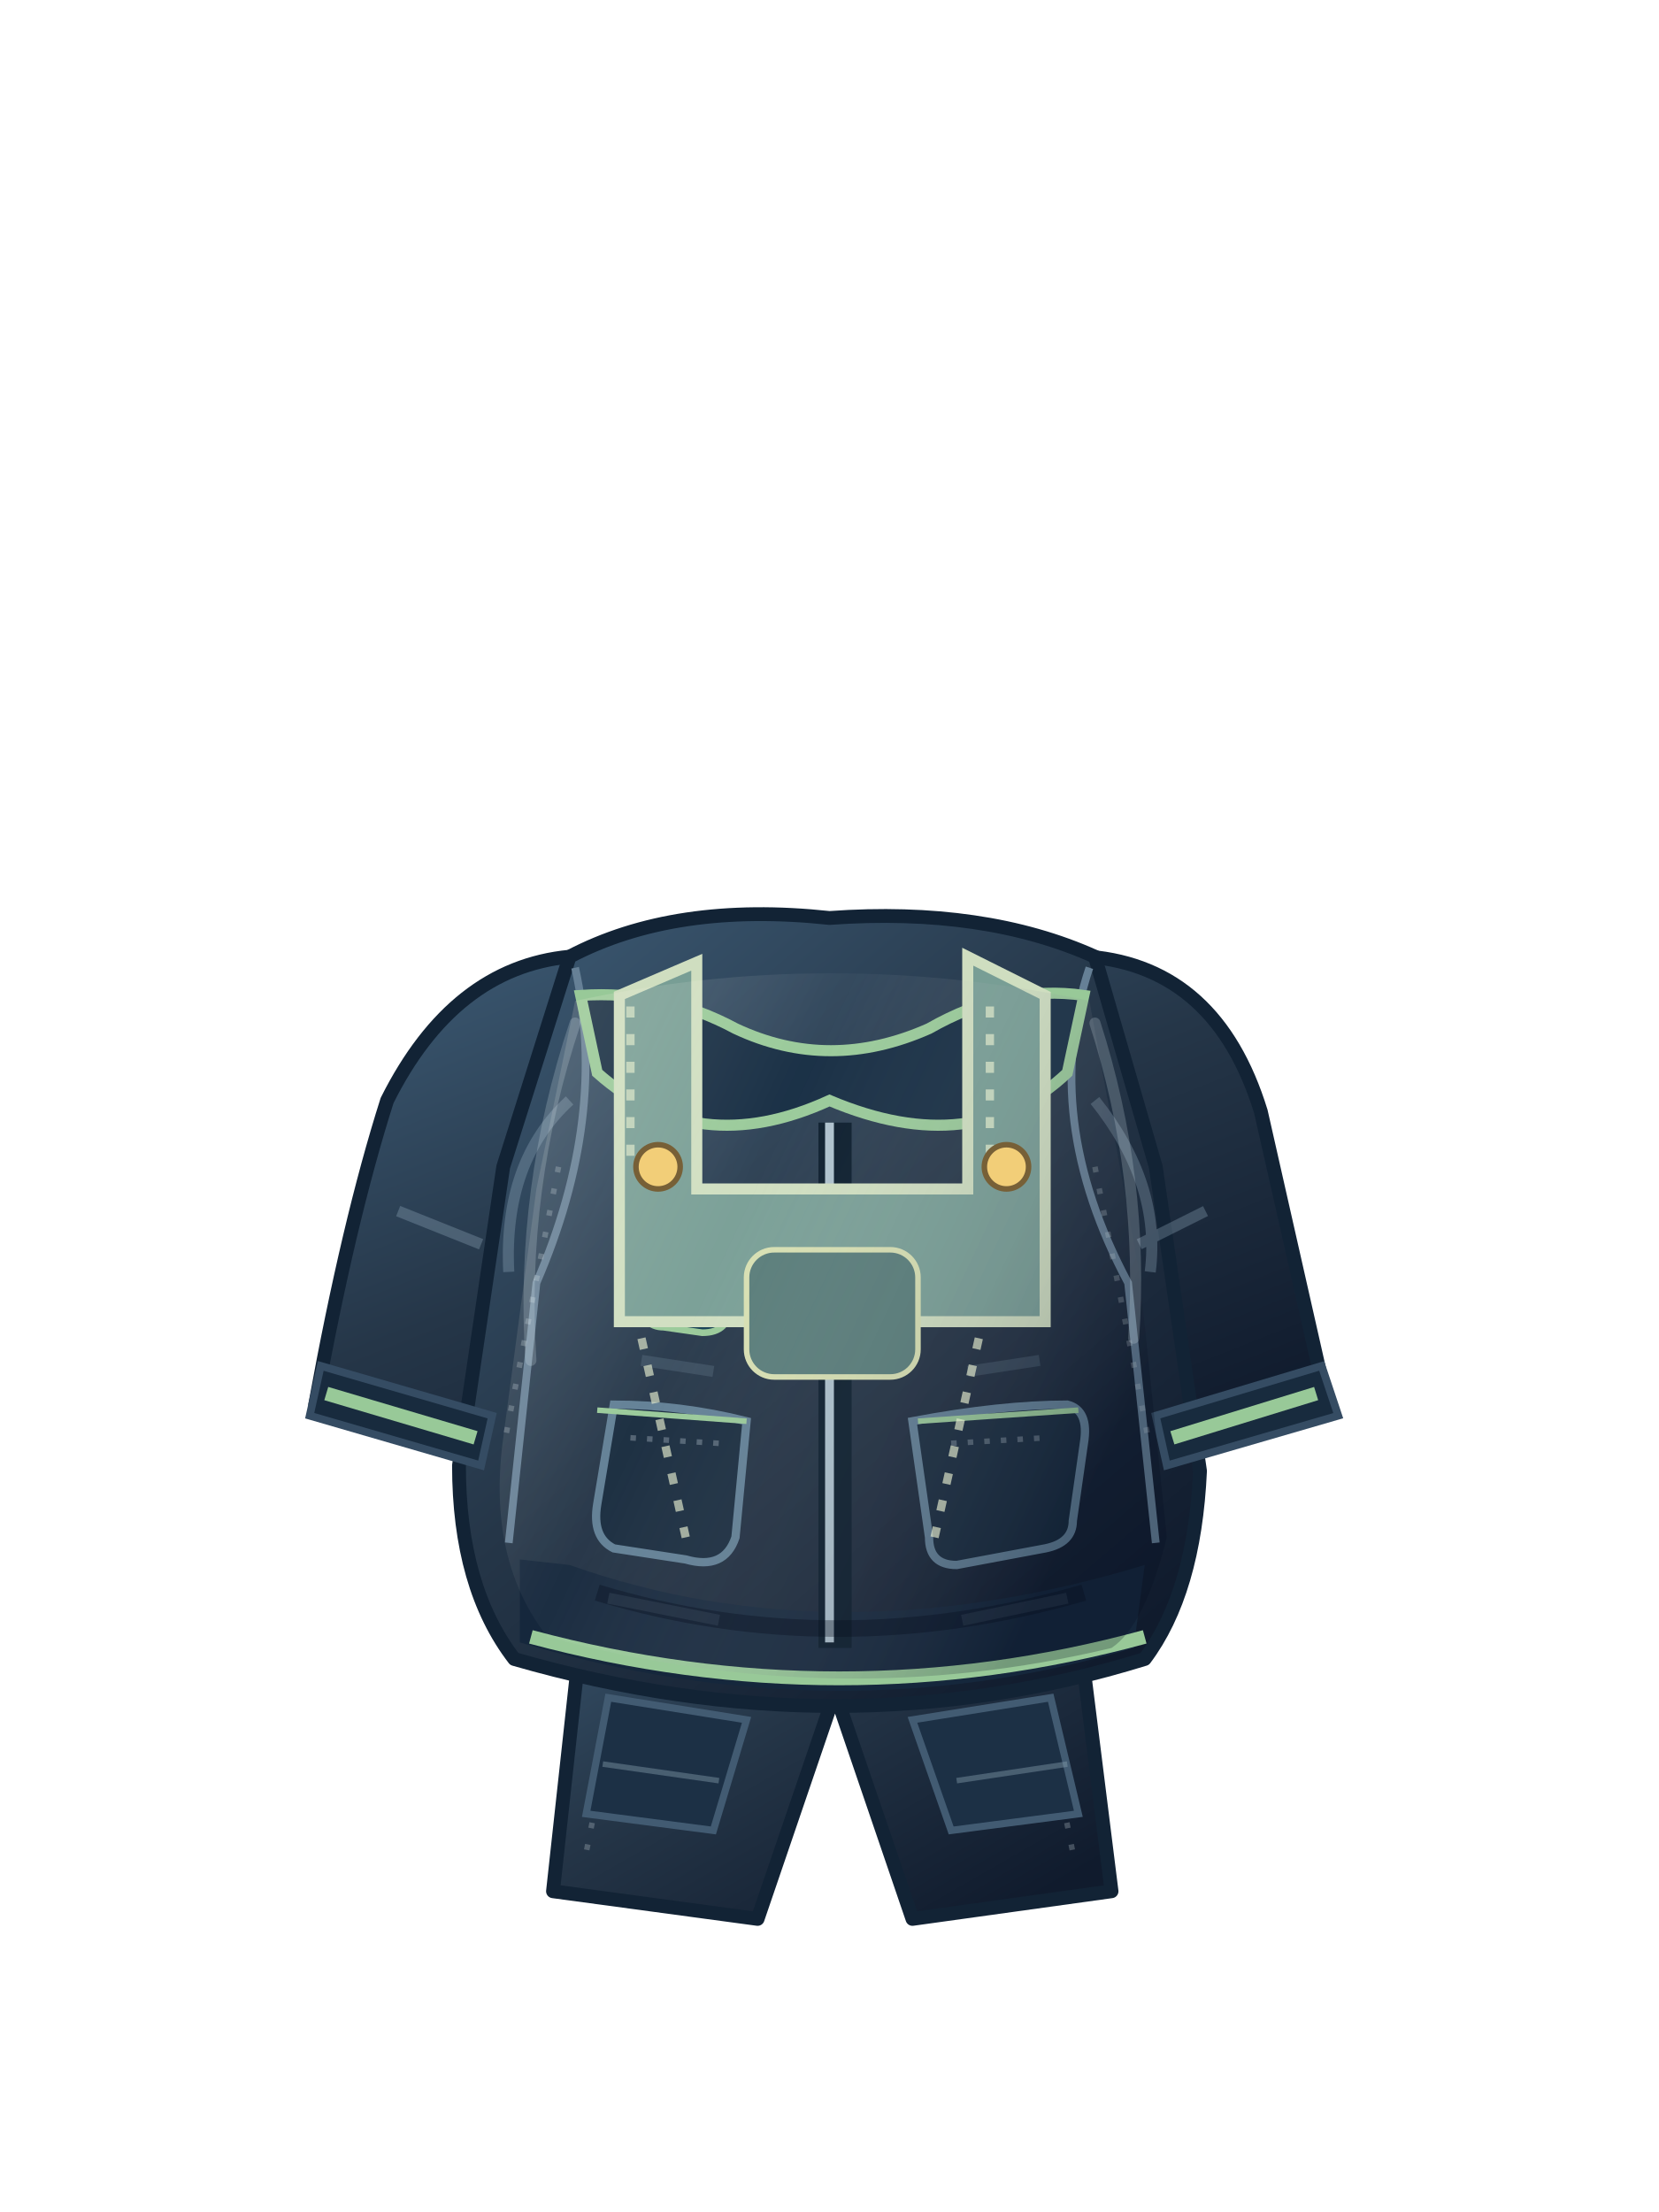
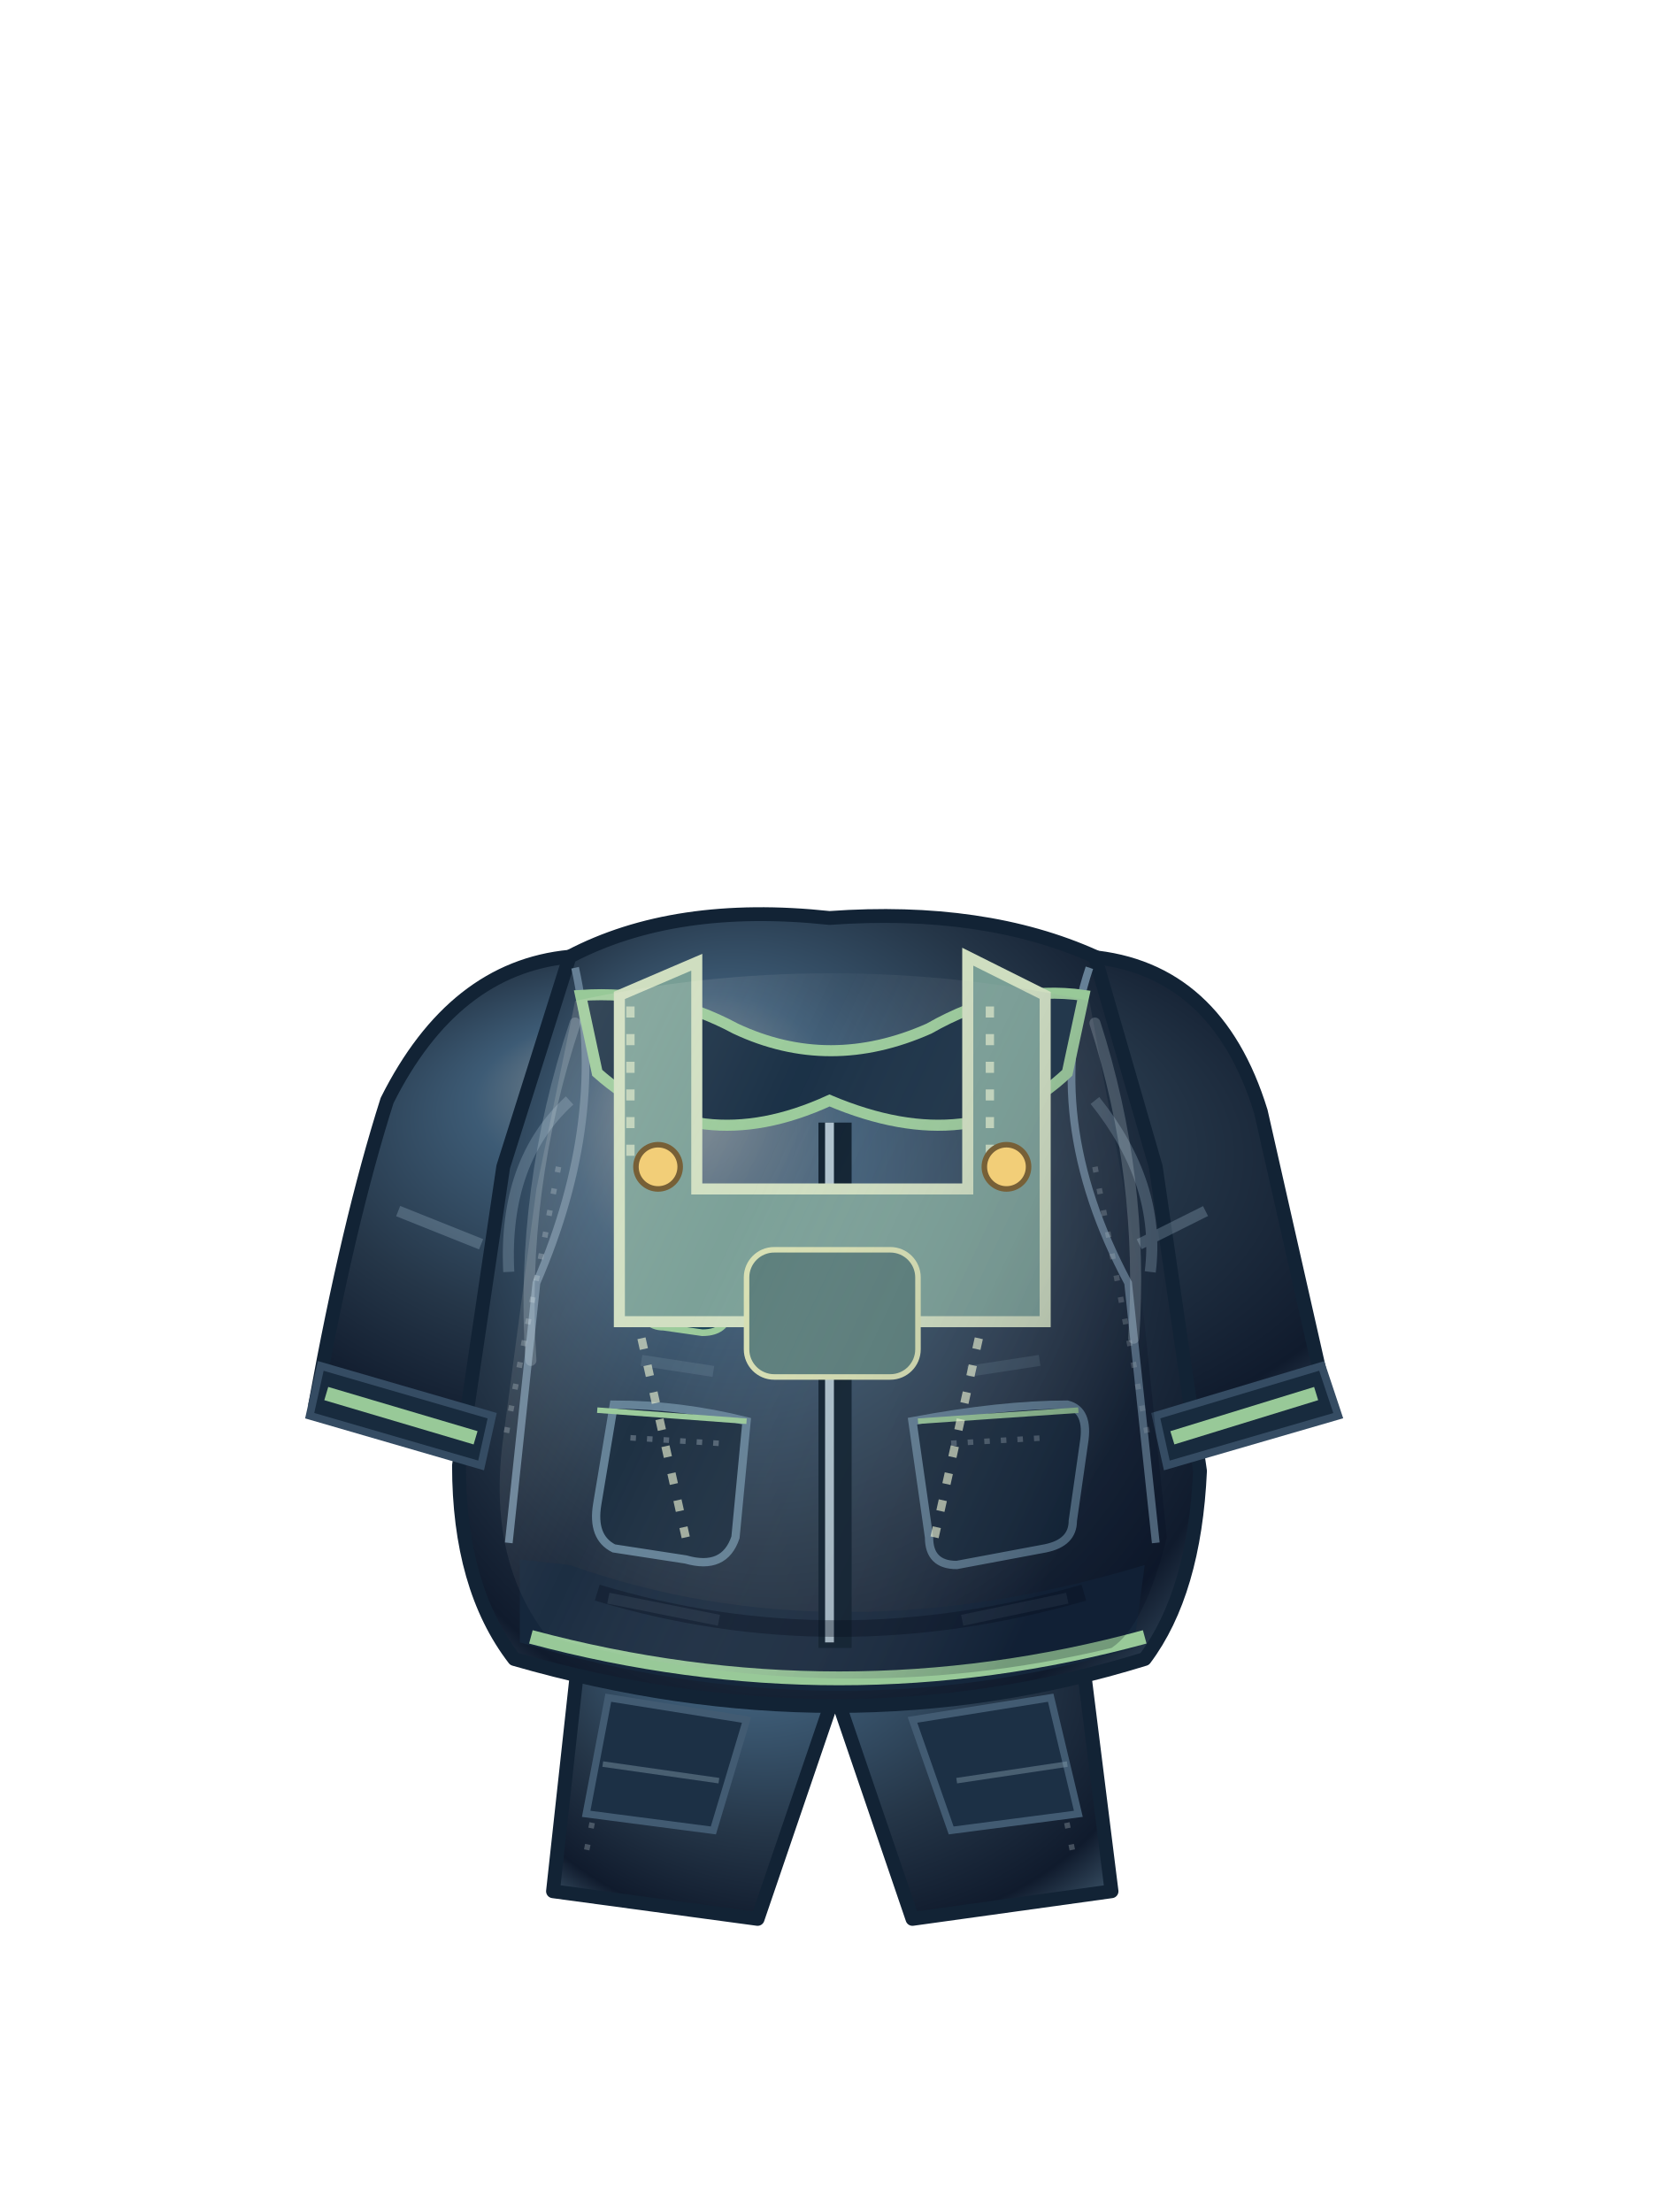
<svg xmlns="http://www.w3.org/2000/svg" viewBox="0 0 300 400">
  <defs>
    <radialGradient id="skin" cx=".32" cy=".2" r=".85">
      <stop stop-color="#eac086" />
      <stop offset=".55" stop-color="#93603e" />
      <stop offset="1" stop-color="#392b37" />
    </radialGradient>
-     <linearGradient id="cloth" x2=".8" y2="1">
-       <stop stop-color="#3d5b75" />
-       <stop offset=".5" stop-color="#253648" />
-       <stop offset="1" stop-color="#101b2d" />
-     </linearGradient>
+     <radialGradient id="cloth" cx=".49" cy=".47" fx=".29" fy=".22" r=".67">
+       <stop offset="0" stop-color="#818c93" />
+       <stop offset=".28" stop-color="#3d5b75" />
+       <stop offset=".62" stop-color="#253648" />
+       <stop offset=".9" stop-color="#101b2d" />
+       <stop offset="1" stop-color="#32475b" />
+     </radialGradient>
    <linearGradient id="metal" x2=".75" y2="1">
      <stop stop-color="#dce6e9" />
      <stop offset=".3" stop-color="#7e98ac" />
      <stop offset=".48" stop-color="#e1e9eb" />
      <stop offset=".55" stop-color="#496477" />
      <stop offset="1" stop-color="#192c40" />
    </linearGradient>
    <linearGradient id="trim" x2="1" y2="1">
      <stop stop-color="#edfcff" />
      <stop offset=".4" stop-color="#58e4f5" />
      <stop offset="1" stop-color="#287c9f" />
    </linearGradient>
    <linearGradient id="leather" x2=".8" y2="1">
      <stop stop-color="#c59269" />
      <stop offset=".5" stop-color="#855339" />
      <stop offset="1" stop-color="#392722" />
    </linearGradient>
    <linearGradient id="hair" x2=".3" y2="1">
      <stop stop-color="#8f5a36" />
      <stop offset=".6" stop-color="#492b25" />
      <stop offset="1" stop-color="#241b22" />
    </linearGradient>
    <radialGradient id="lens" cx=".3" cy=".15">
      <stop stop-color="#84d9ef" />
      <stop offset=".6" stop-color="#153e64" />
      <stop offset="1" stop-color="#09182b" />
    </radialGradient>
  </defs>
  <g stroke="#122335" stroke-width="2.5" stroke-linejoin="round">
    <path d="M107 278Q150 271 193 278L201 342L165 347L151 306L137 347L100 342Z" fill="url(#cloth)" />
    <path d="M103 173Q82 175 70 199Q63 221 57 254L88 264L105 221ZM197 173Q220 175 228 201L240 254L210 264L194 221Z" fill="url(#cloth)" />
    <path d="M103 173Q122 163 150 166Q178 164 198 173L209 211L217 266Q216 288 207 300Q152 317 93 300Q83 287 83 265L91 211Z" fill="url(#cloth)" />
  </g>
  <path d="M104 175Q110 202 97 232L92 279M197 175Q188 202 204 232L209 279" fill="none" stroke="#668096" stroke-width="1.4" />
  <path d="M105 180Q120 179 133 186Q150 194 168 186Q182 178 196 180L193 194Q176 210 150 199Q126 210 108 194Z" fill="#142b41" stroke="#98c998" stroke-width="2" />
  <path d="M103 199Q91 210 92 230M198 199Q210 214 208 230M72 219l15 6m131-6-12 6" fill="none" stroke="#a4bdd0" opacity=".28" stroke-width="2" />
  <path d="M103 283Q151 300 207 283L205 298Q151 314 94 297L94 282Z" fill="#15273c" />
  <path d="M96 296Q152 311 207 296" fill="none" stroke="#98c998" stroke-width="2.5" />
  <path d="M151 203V298" stroke="#081a2a" stroke-width="6" />
  <path d="M150 203V297" stroke="#adc1cd" stroke-width="1.6" />
  <path d="M111 254Q123 254 135 257L133 278Q131 284 124 282L111 280Q107 278 108 272ZM165 257Q181 254 193 254Q197 255 196 261L194 275Q194 279 189 280L173 283Q168 283 168 278Z" fill="#172a3d" stroke="#607e94" stroke-width="1.5" />
  <path d="M108 255l27 2m31 0 29-2" stroke="#98c998" stroke-width="1" />
  <path d="M114 260l16 1m42 0 17-1" stroke="#b7c6cf" opacity=".35" stroke-dasharray="1 2" />
  <rect x="147" y="217" width="7" height="11" rx="2" fill="url(#metal)" stroke="#1c3347" />
  <path d="M118 216L130 218Q135 218 134 223L132 236Q132 241 127 241L120 240Q116 240 116 235L113 221Q113 216 118 216Z" fill="#123c50" stroke="#98c998" stroke-width="1.2" />
  <path d="M118 222l10 1m-9 5 7 1" stroke="#98c998" stroke-width="2" />
  <circle cx="121" cy="236" r="1.5" fill="#d8f5ff" />
  <path d="M58 247L89 256L87 265L56 256ZM209 256L239 247L242 256L211 265Z" fill="#182b3e" stroke="#354c63" stroke-width="1.4" />
  <path d="M59 252L86 260M212 260L238 252" stroke="#98c998" stroke-width="2.5" />
  <path d="M101 211L91 262M198 211L208 262M111 310L106 335M189 310L194 335" fill="none" stroke="#dce8ed" opacity=".25" stroke-dasharray="1 3" />
  <path d="M110 307L135 311L129 331L106 328ZM165 311L190 307L195 328L172 331Z" fill="#1c3045" stroke="#425b72" stroke-width="1.3" />
  <path d="M109 319l21 3m43 0 20-3" stroke="#8ca4b5" opacity=".4" />
  <path d="M116 246l13 2m46 0 13-2M110 289l20 4m44 0 19-4" stroke="#7a94a8" opacity=".22" stroke-width="2" />
  <path d="M112 180v59h77v-59l-14-7v42h-49v-41Z" fill="#789e95" stroke="#cfdec0" stroke-width="2" />
  <rect x="135" y="226" width="31" height="23" rx="5" fill="#577b78" stroke="#d7dfb1" />
  <circle cx="119" cy="211" r="3" fill="#ffe2a2" />
  <circle cx="182" cy="211" r="3" fill="#ffe2a2" />
  <defs>
    <linearGradient id="wardrobe-satin" x1="0" y1="0" x2="1" y2=".5">
      <stop stop-color="#fff2dd" stop-opacity=".19" />
      <stop offset=".42" stop-color="#fff" stop-opacity=".03" />
      <stop offset="1" stop-color="#050c20" stop-opacity=".25" />
    </linearGradient>
    <linearGradient id="wardrobe-fold">
      <stop stop-color="#fff0e1" stop-opacity=".3" />
      <stop offset=".4" stop-color="#fff" stop-opacity="0" />
      <stop offset="1" stop-color="#080c26" stop-opacity=".3" />
    </linearGradient>
  </defs>
  <g id="wardrobe-finish">
    <path d="M104 181Q150 171 197 181L206 230L211 278Q207 294 201 298Q151 310 99 296Q88 282 91 260L97 215Z" fill="url(#wardrobe-satin)" />
    <path d="M104 185Q94 215 96 246M198 185Q207 213 205 242" fill="none" stroke="#e9f5fa" stroke-opacity=".2" stroke-width="2" stroke-linecap="round" />
    <path d="M108 288Q151 301 196 288" fill="none" stroke="#050b19" stroke-opacity=".32" stroke-width="3" />
  </g>
  <path d="M114 182v27m65-27v27M116 242l8 36m53-36-8 36" stroke="#e7efcf" stroke-opacity=".65" stroke-width="1.5" stroke-dasharray="2 3" />
  <circle cx="119" cy="211" r="4" fill="#f2ce78" stroke="#776037" />
  <circle cx="182" cy="211" r="4" fill="#f2ce78" stroke="#776037" />
</svg>
